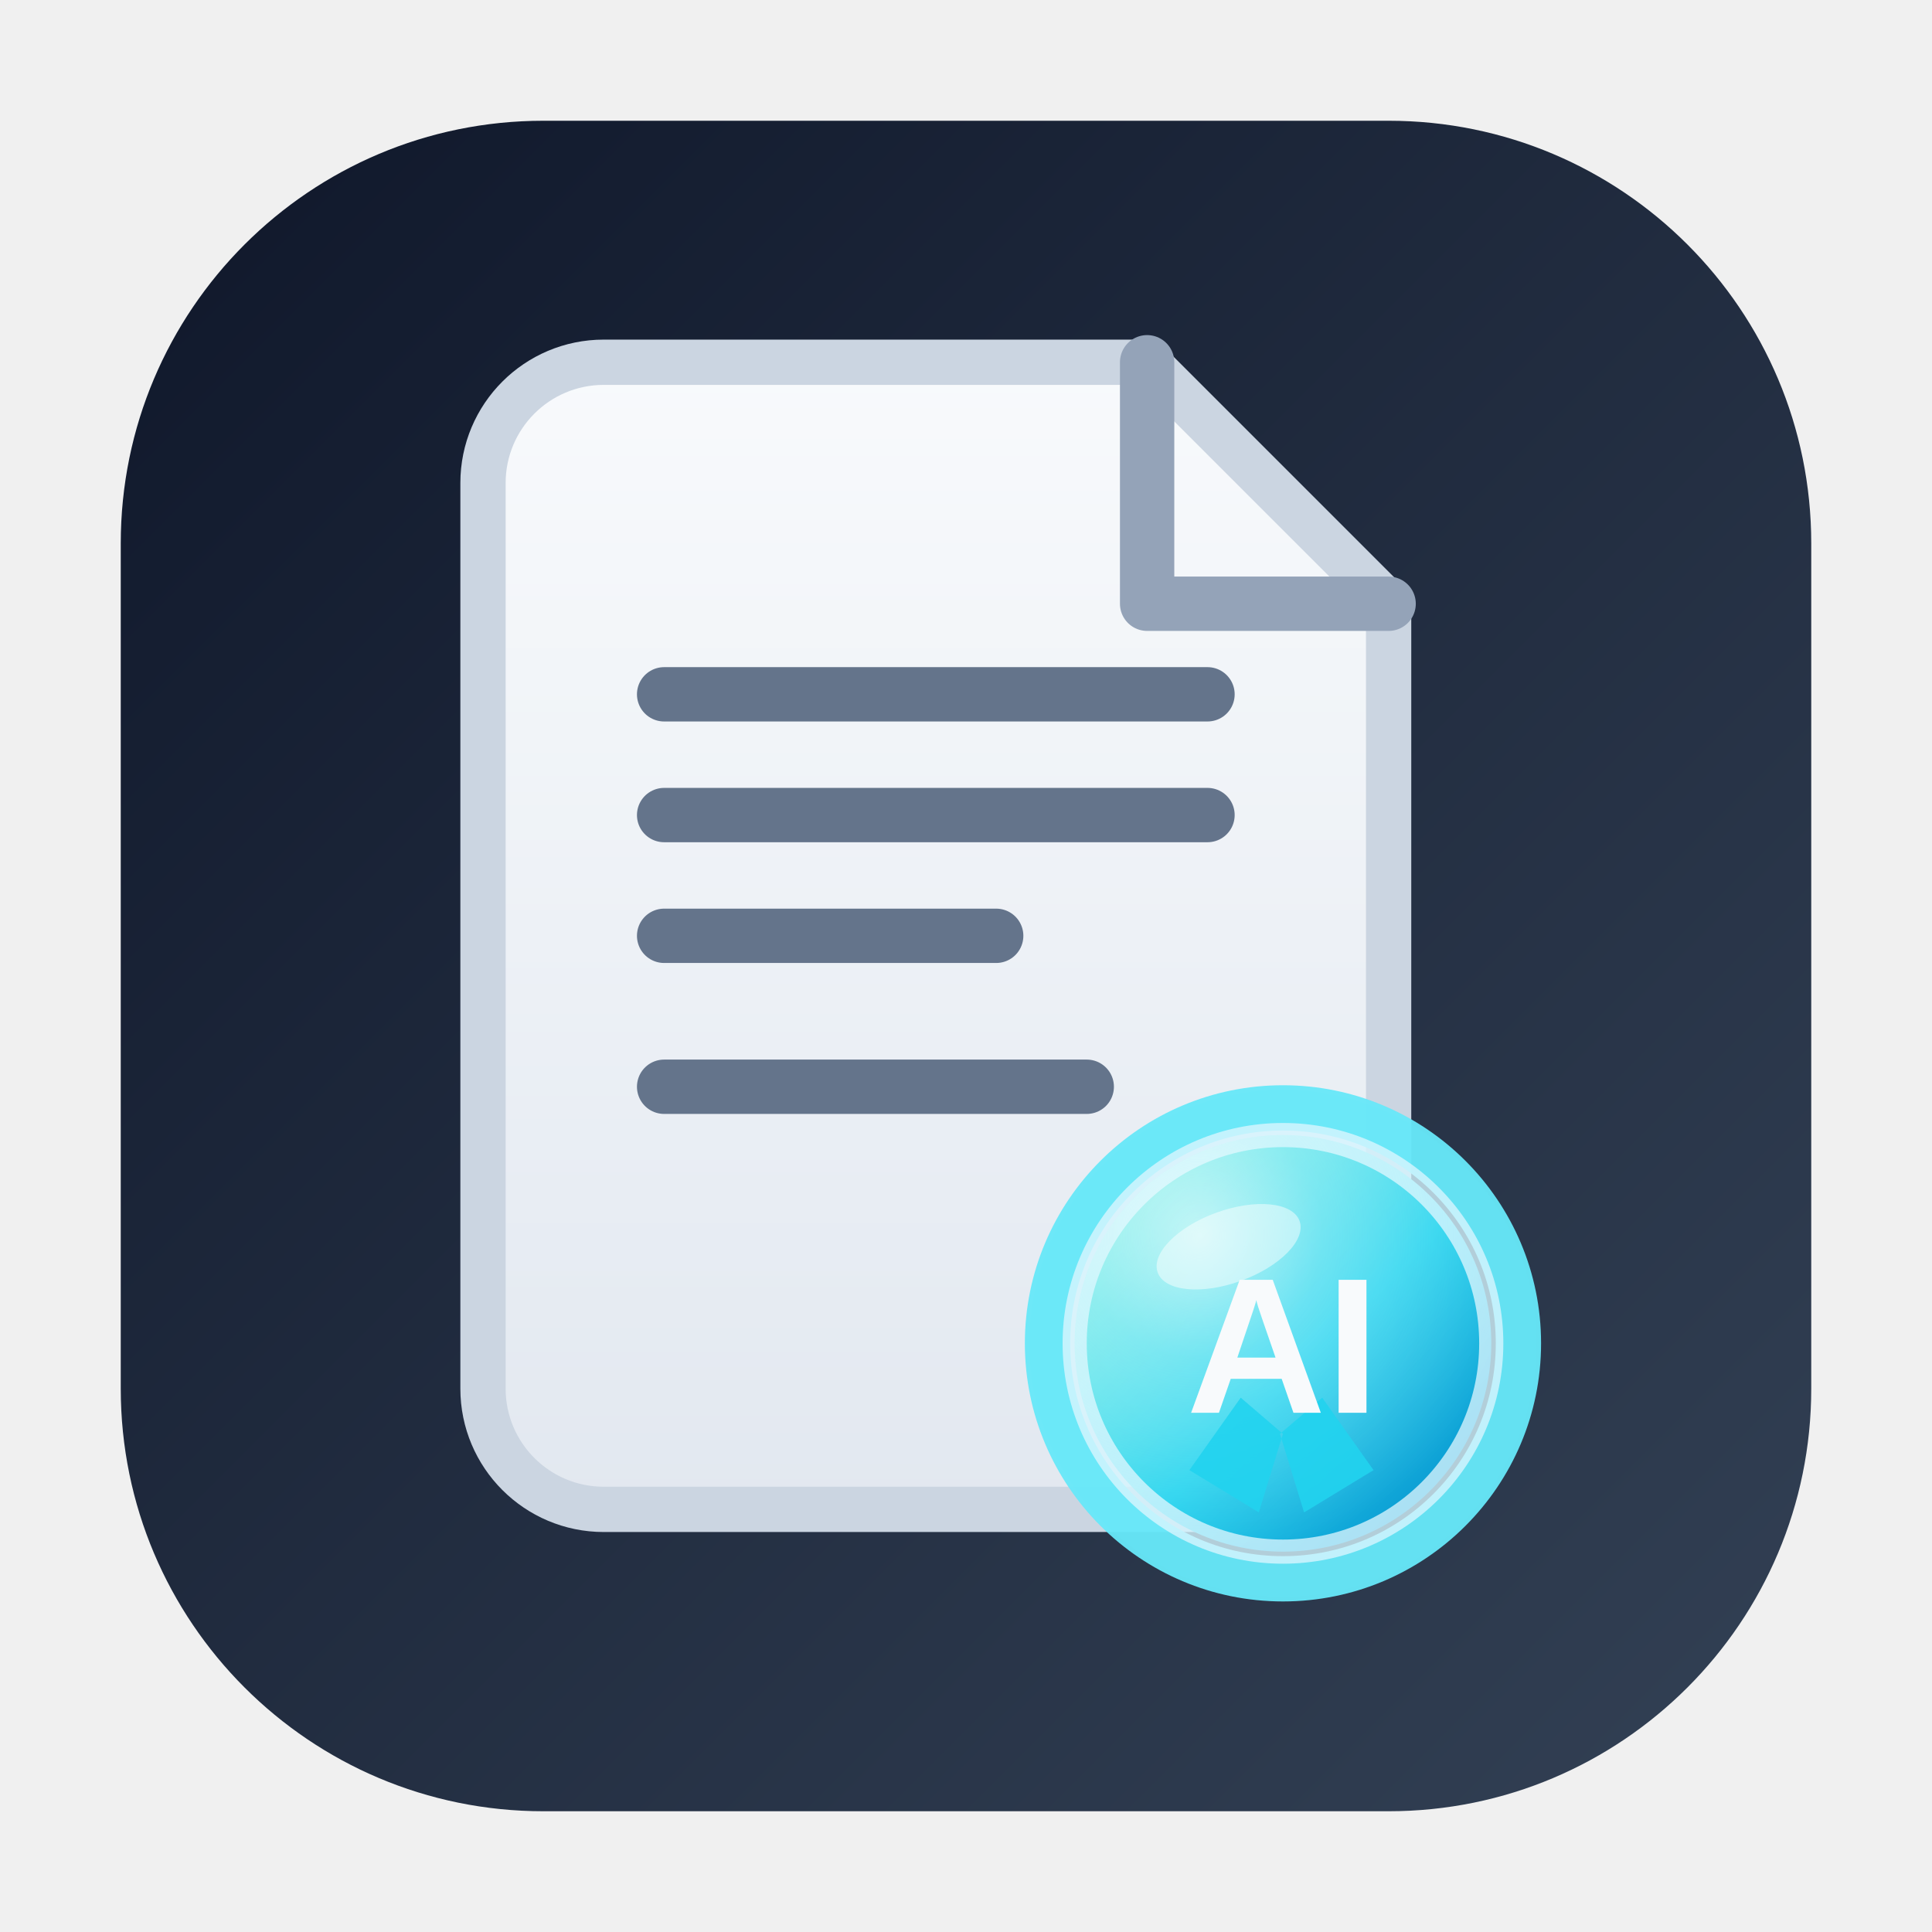
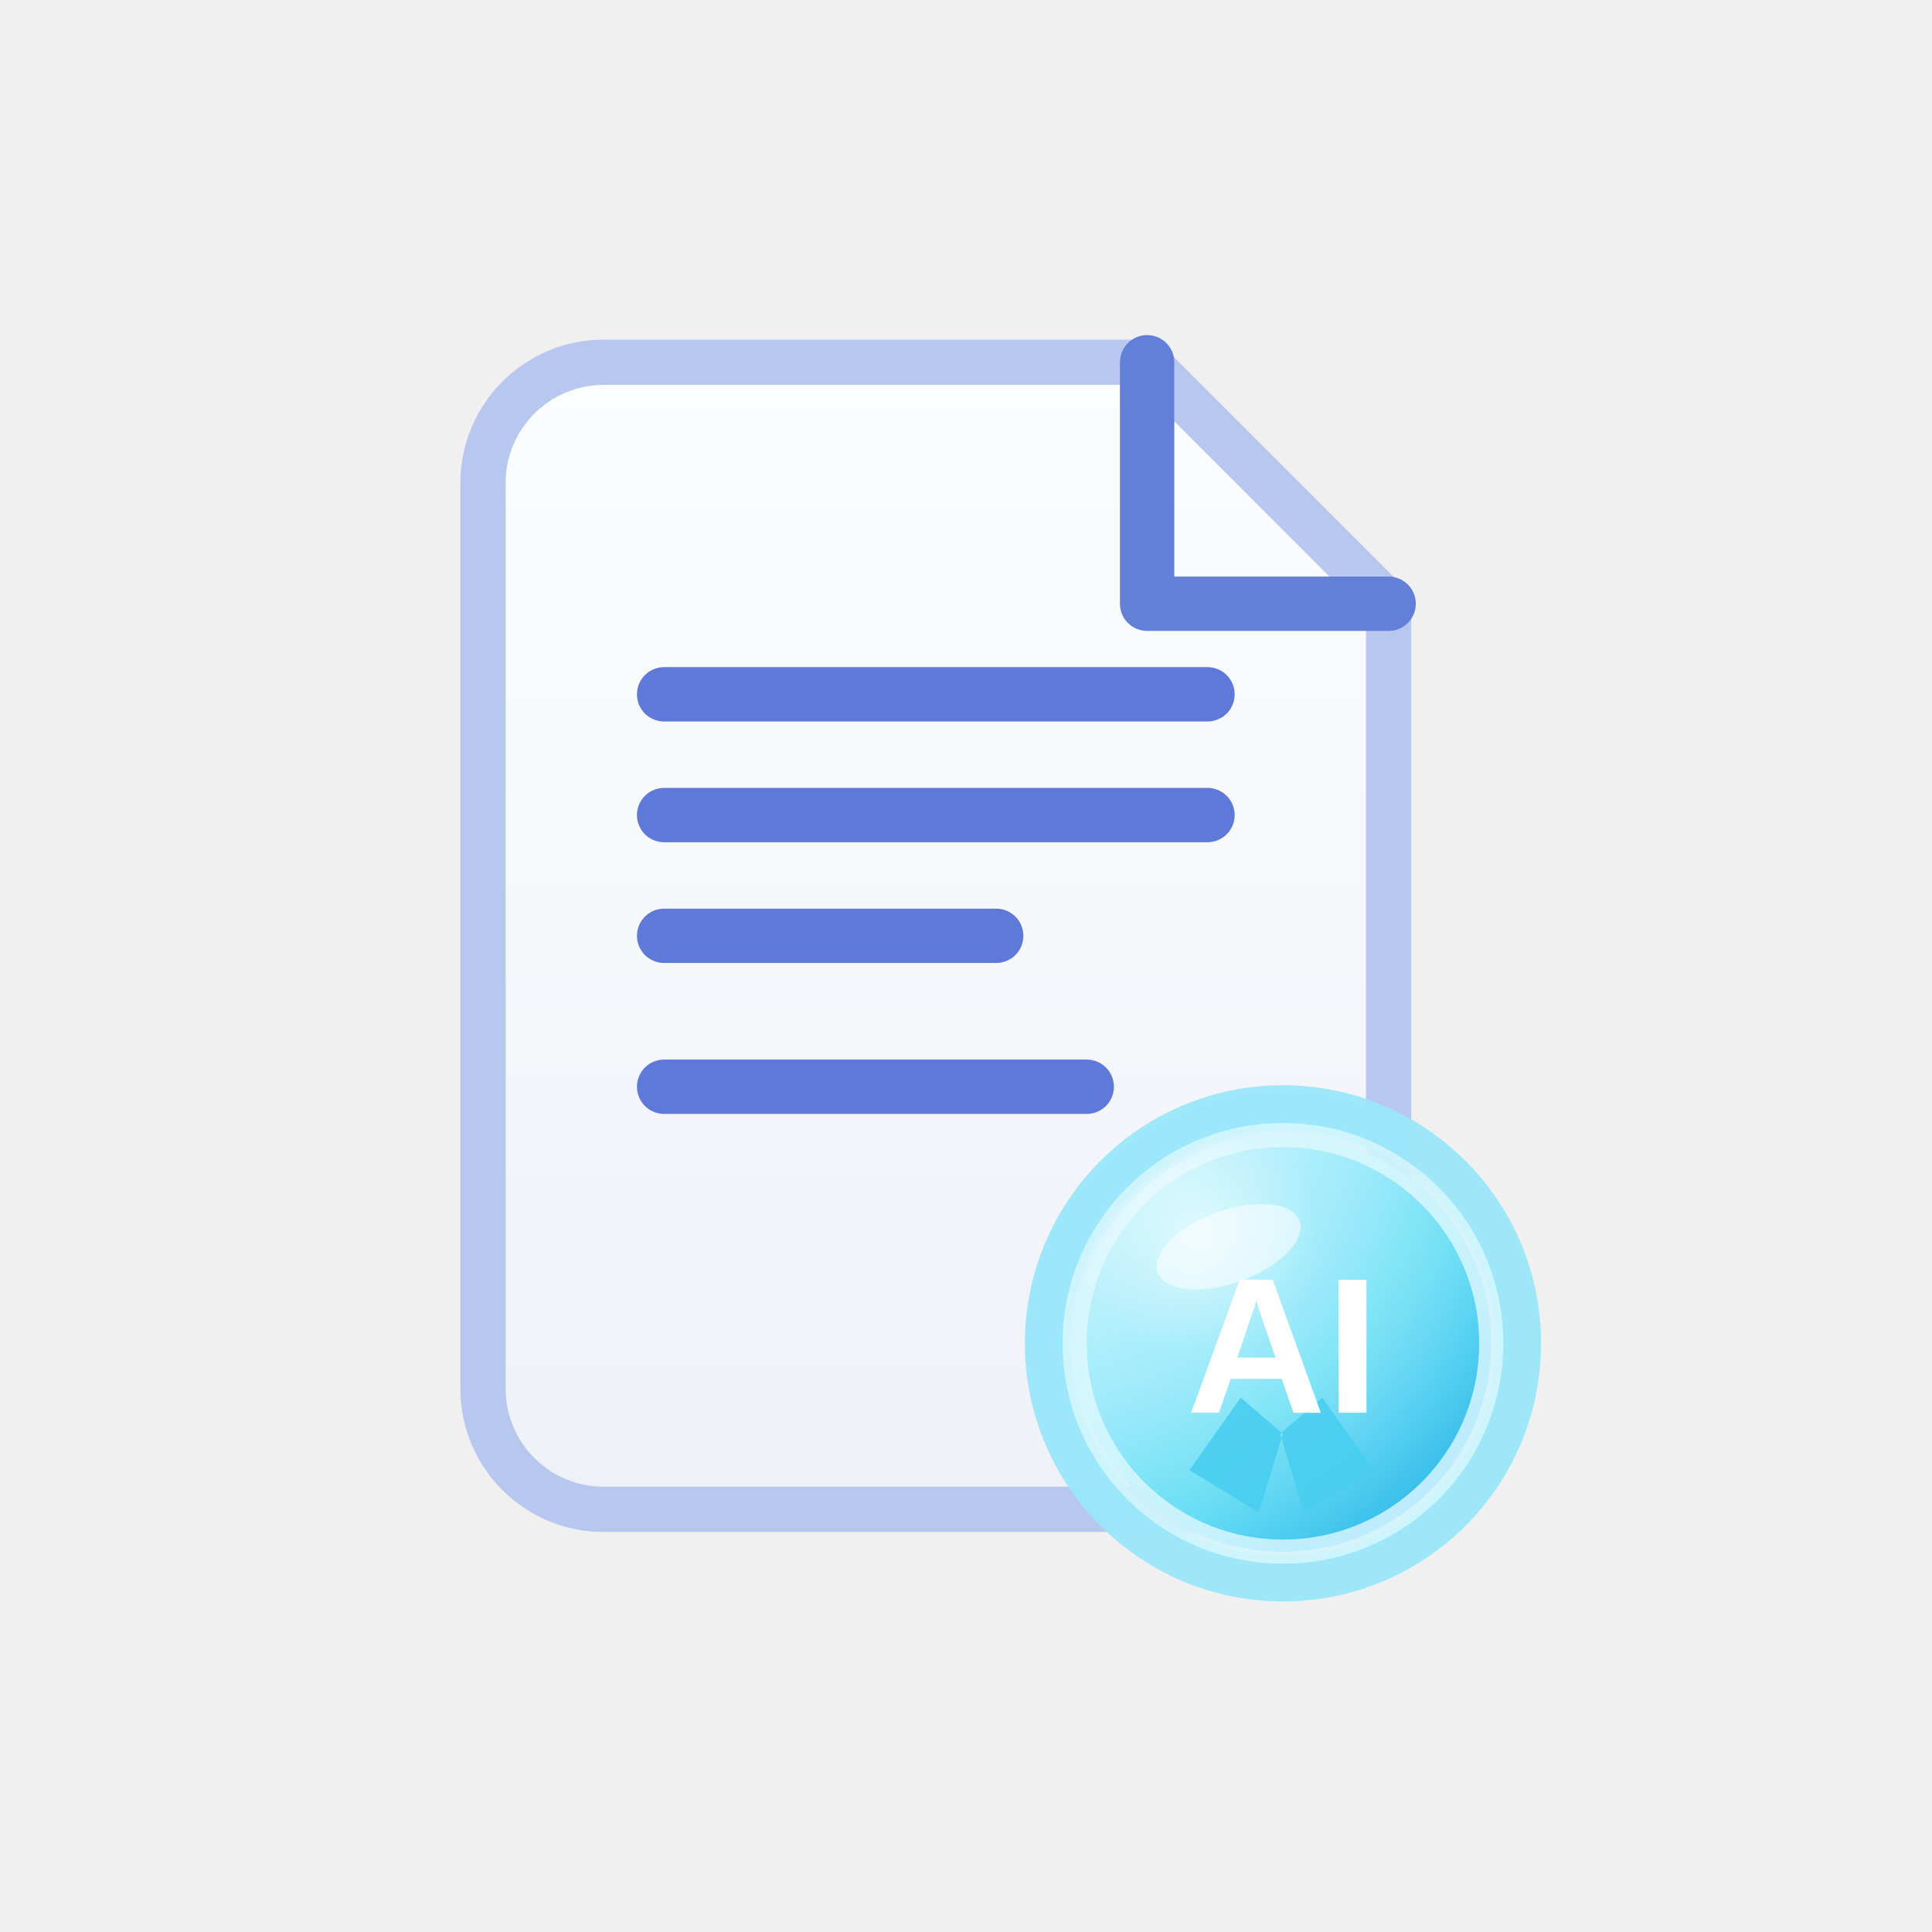
<svg xmlns="http://www.w3.org/2000/svg" viewBox="0 0 64 64" role="img" aria-label="AI Patents Favicon">
  <defs>
-     <linearGradient id="bg" x1="0" y1="0" x2="1" y2="1">
-       <stop offset="0%" stop-color="#0f172a" />
-       <stop offset="100%" stop-color="#334155" />
-     </linearGradient>
    <linearGradient id="paper" x1="0" y1="0" x2="0" y2="1">
-       <stop offset="0%" stop-color="#f8fafc" />
-       <stop offset="100%" stop-color="#e2e8f0" />
+       <stop offset="0%" stop-color="#fcfdff" />
+       <stop offset="100%" stop-color="#eef1f7" />
    </linearGradient>
    <linearGradient id="badge" x1="0" y1="0" x2="1" y2="1">
-       <stop offset="0%" stop-color="#99f6e4" />
-       <stop offset="55%" stop-color="#22d3ee" />
-       <stop offset="100%" stop-color="#0284c7" />
+       <stop offset="0%" stop-color="#c7f4ff" />
+       <stop offset="58%" stop-color="#5edcf4" />
+       <stop offset="100%" stop-color="#26afe7" />
    </linearGradient>
    <radialGradient id="badgeGlass" cx="30%" cy="24%" r="78%">
-       <stop offset="0%" stop-color="#ffffff" stop-opacity="0.62" />
-       <stop offset="38%" stop-color="#dff9ff" stop-opacity="0.32" />
+       <stop offset="0%" stop-color="#ffffff" stop-opacity="0.72" />
+       <stop offset="38%" stop-color="#e9fbff" stop-opacity="0.34" />
      <stop offset="100%" stop-color="#ffffff" stop-opacity="0" />
    </radialGradient>
  </defs>
-   <rect x="4" y="4" width="56" height="56" rx="14" fill="url(#bg)" />
-   <path d="M20 12h18l8 8v26a4 4 0 0 1-4 4H20a4 4 0 0 1-4-4V16a4 4 0 0 1 4-4z" fill="url(#paper)" stroke="#cbd5e1" stroke-width="1.5" />
-   <path d="M38 12v8h8" fill="none" stroke="#94a3b8" stroke-width="1.8" stroke-linecap="round" stroke-linejoin="round" />
-   <path d="M22 23h18M22 27h18M22 31h11M22 36h14" fill="none" stroke="#64748b" stroke-width="1.8" stroke-linecap="round" />
-   <circle cx="42.5" cy="44.5" r="8.4" fill="#22d3ee" opacity="0.18" />
-   <circle cx="42.5" cy="44.5" r="7.8" fill="none" stroke="#67e8f9" stroke-opacity="0.95" stroke-width="1.5" />
-   <circle cx="42.5" cy="44.5" r="6.9" fill="url(#badge)" stroke="#e0f7ff" stroke-opacity="0.75" stroke-width="0.8" />
+   <path d="M20 12h18l8 8v26a4 4 0 0 1-4 4H20a4 4 0 0 1-4-4V16a4 4 0 0 1 4-4z" fill="url(#paper)" stroke="#b8c7ee" stroke-width="1.5" />
+   <path d="M38 12v8h8" fill="none" stroke="#6280d8" stroke-width="1.8" stroke-linecap="round" stroke-linejoin="round" />
+   <path d="M22 23h18M22 27h18M22 31h11M22 36h14" fill="none" stroke="#5f79d9" stroke-width="1.8" stroke-linecap="round" />
+   <circle cx="42.5" cy="44.5" r="8.4" fill="#7adcf2" opacity="0.28" />
+   <circle cx="42.5" cy="44.5" r="7.8" fill="none" stroke="#9be7fa" stroke-opacity="0.95" stroke-width="1.5" />
+   <circle cx="42.5" cy="44.5" r="6.9" fill="url(#badge)" stroke="#d9f6ff" stroke-opacity="0.82" stroke-width="0.8" />
  <circle cx="42.5" cy="44.5" r="6.9" fill="url(#badgeGlass)" />
-   <ellipse cx="40.7" cy="41.3" rx="2.5" ry="1.2" fill="#ffffff" fill-opacity="0.48" transform="rotate(-20 40.7 41.3)" />
-   <path d="M39.4 48.7l1.7-2.4 1.4 1.2-0.8 2.6zM45.5 48.7l-1.7-2.4-1.4 1.2 0.8 2.6z" fill="#22d3ee" fill-opacity="0.9" />
-   <text x="42.5" y="46.8" text-anchor="middle" font-size="6.4" font-weight="800" font-family="Arial, Helvetica, sans-serif" fill="#f8fafc">AI</text>
+   <ellipse cx="40.7" cy="41.3" rx="2.5" ry="1.2" fill="#ffffff" fill-opacity="0.56" transform="rotate(-20 40.7 41.3)" />
+   <path d="M39.4 48.7l1.7-2.4 1.4 1.2-0.8 2.6zM45.5 48.7l-1.7-2.4-1.4 1.2 0.8 2.6z" fill="#49cef0" fill-opacity="0.92" />
+   <text x="42.5" y="46.8" text-anchor="middle" font-size="6.4" font-weight="800" font-family="Arial, Helvetica, sans-serif" fill="#ffffff">AI</text>
</svg>
